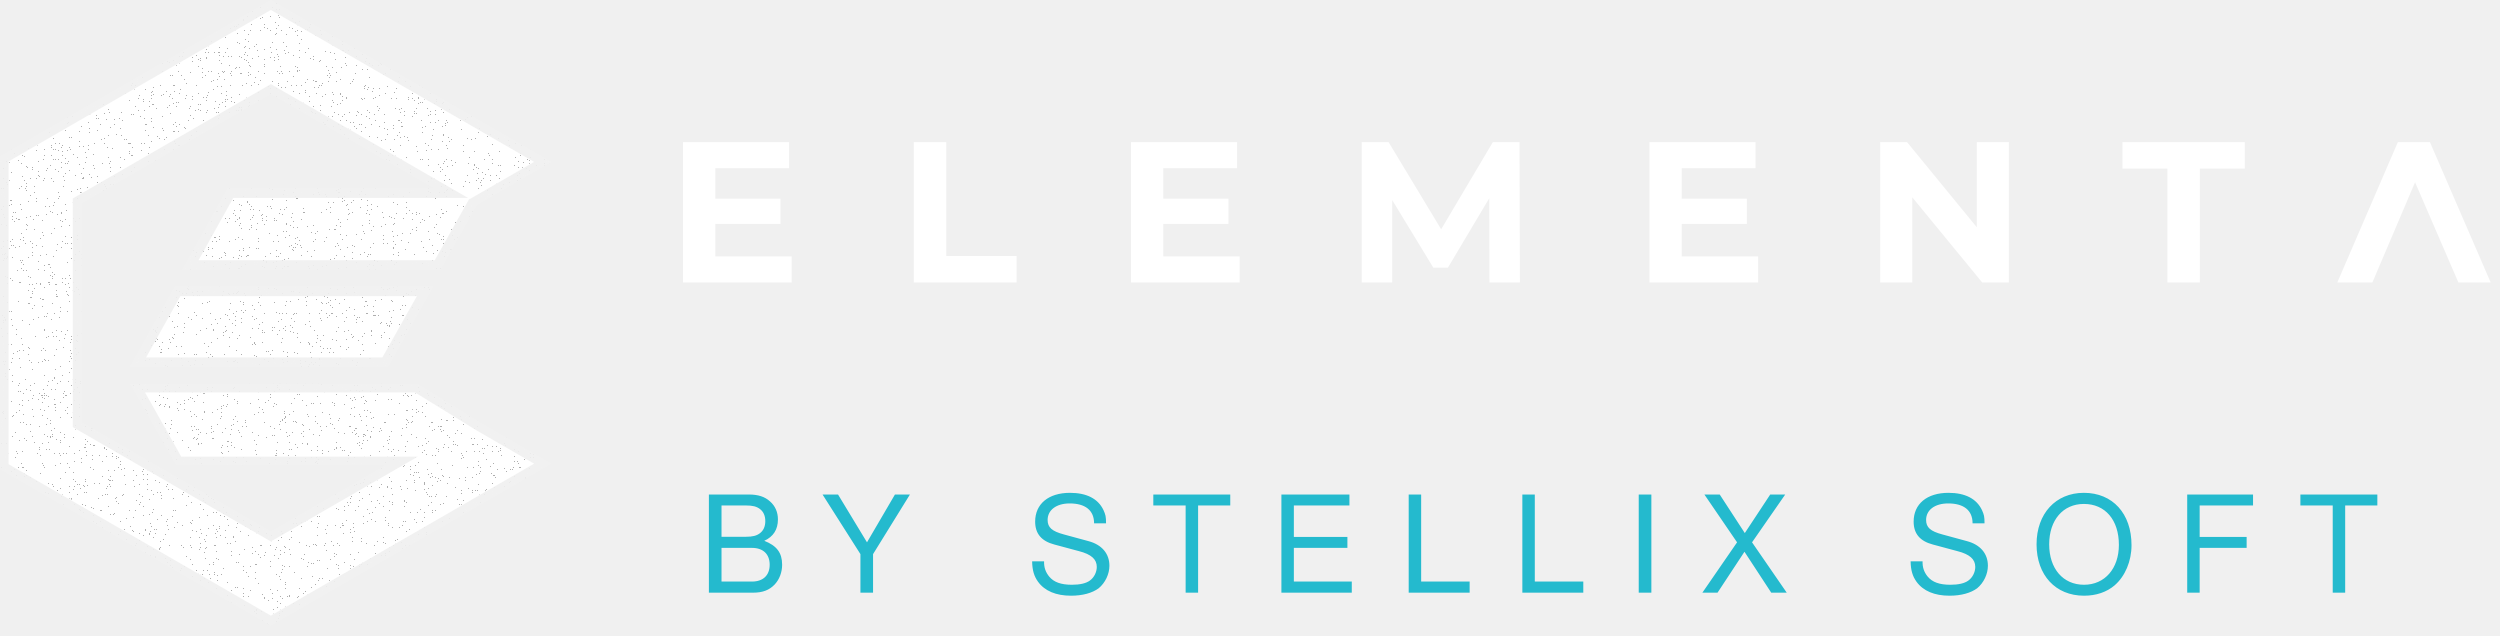
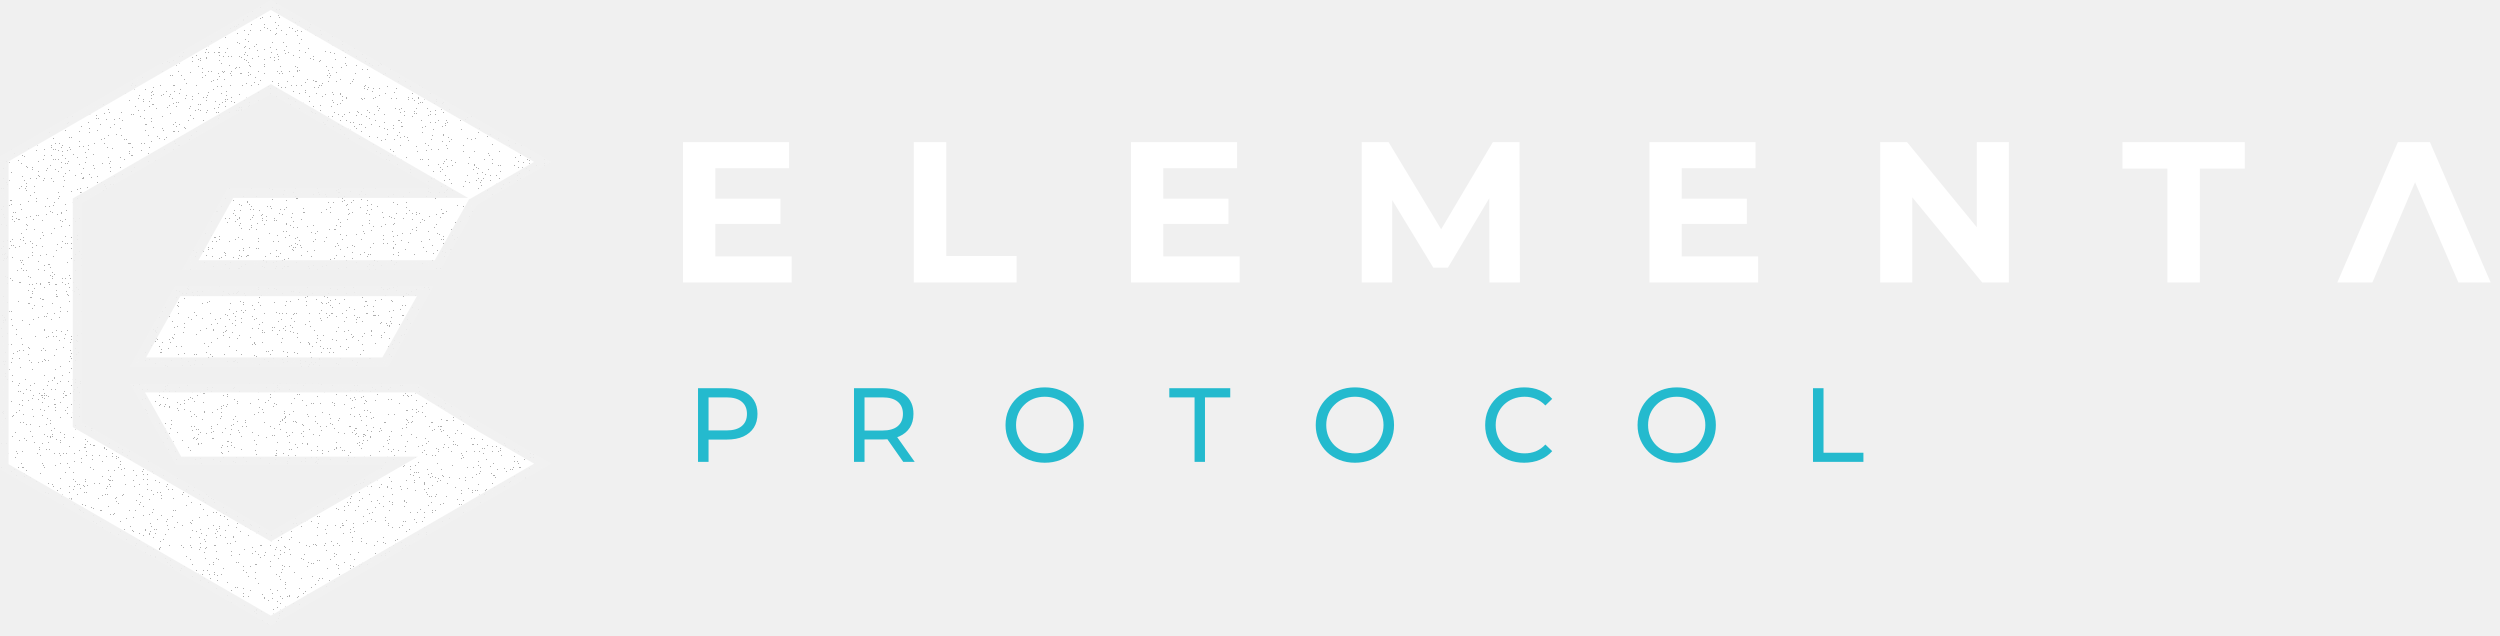
<svg xmlns="http://www.w3.org/2000/svg" width="232" height="59" viewBox="0 0 232 59" fill="none">
  <path d="M49.385 43.027L37.261 50.027L25.137 57.027L0.889 43.027V15.027L13.013 8.027L25.137 1.027L49.385 15.027L43.605 18.364L25.137 7.701L6.669 18.364V39.69L25.137 50.353L39.106 42.288H16.873L13.611 36.508H38.486L44.144 39.997L44.141 39.999L49.385 43.027Z" stroke="white" stroke-width="0.178" />
  <g filter="url(#filter0_n_4779_1093)">
    <path d="M49.385 43.027L37.261 50.027L25.137 57.027L0.889 43.027V15.027L13.013 8.027L25.137 1.027L49.385 15.027L43.605 18.364L25.137 7.701L6.669 18.364V39.69L25.137 50.353L39.106 42.288H16.873L13.611 36.508H38.486L44.144 39.997L44.141 39.999L49.385 43.027Z" fill="white" />
    <path d="M49.385 43.027L37.261 50.027L25.137 57.027L0.889 43.027V15.027L13.013 8.027L25.137 1.027L49.385 15.027L43.605 18.364L25.137 7.701L6.669 18.364V39.69L25.137 50.353L39.106 42.288H16.873L13.611 36.508H38.486L44.144 39.997L44.141 39.999L49.385 43.027Z" fill="white" />
    <path d="M38.687 27.482L35.482 33.173C26.919 33.173 22.118 33.173 13.555 33.173L16.738 27.482H38.687Z" fill="white" />
    <path d="M43.599 18.367L40.348 24.147H18.424L21.647 18.367H43.599Z" fill="white" />
    <path d="M25.36 0.642L49.608 14.642L50.274 15.027L49.608 15.412L43.926 18.692L40.735 24.365L40.608 24.591H17.666L18.036 23.93L21.259 18.151L21.386 17.922H41.951L25.137 8.214L7.114 18.621V39.432L25.137 49.838L37.447 42.732H16.614L16.486 42.506L13.223 36.726L12.849 36.063H38.613L38.72 36.129L44.377 39.619L44.469 39.675L49.608 42.642L50.274 43.027L49.608 43.412L25.36 57.412L25.137 57.541L24.915 57.412L0.667 43.412L0.445 43.284V14.77L0.667 14.642L24.915 0.642L25.137 0.513L25.36 0.642ZM39.447 27.038L39.074 27.7L35.87 33.391L35.742 33.618H12.797L13.168 32.956L16.35 27.265L16.478 27.038H39.447Z" stroke="white" stroke-opacity="0.1" stroke-width="0.889" />
  </g>
  <path d="M222.521 13.19L216.902 26.213H220.158L225.069 14.678H223.153L228.139 26.213H231.135L225.497 13.19H222.521Z" fill="white" />
  <path d="M201.135 26.214V15.646H196.967V13.19H208.316V15.646H204.149V26.214H201.135Z" fill="white" />
  <path d="M174.48 26.214V13.19H176.974L184.657 22.567H183.448V13.19H186.425V26.214H183.95L176.248 16.837H177.457V26.214H174.48Z" fill="white" />
  <path d="M153.069 26.214V13.19H162.911V15.609H156.065V23.795H163.153V26.214H153.069ZM155.841 20.781V18.437H162.111V20.781H155.841Z" fill="white" />
  <path d="M126.368 26.214V13.19H128.861L134.406 22.381H133.085L138.536 13.19H141.01L141.048 26.214H138.22L138.201 17.525H138.722L134.368 24.837H133.01L128.564 17.525H129.196V26.214H126.368Z" fill="white" />
  <path d="M104.957 26.214V13.19H114.799V15.609H107.952V23.795H115.04V26.214H104.957ZM107.729 20.781V18.437H113.999V20.781H107.729Z" fill="white" />
  <path d="M84.798 26.214V13.19H87.812V23.758H94.343V26.214H84.798Z" fill="white" />
  <path d="M63.385 26.214V13.19H73.227V15.609H66.381V23.795H73.469V26.214H63.385ZM66.157 20.781V18.437H72.427V20.781H66.157Z" fill="white" />
-   <text x="64.8" y="55" font-family="Montserrat, 'Helvetica Neue', Helvetica, Arial, sans-serif" font-size="12.5" font-weight="500" letter-spacing="3.6" fill="#24BACE">BY STELLIX SOFT</text>
+   <path d="M64.776 42.864V36.026H67.443C68.042 36.026 68.553 36.121 68.976 36.31C69.399 36.498 69.725 36.772 69.953 37.13C70.181 37.488 70.295 37.915 70.295 38.41C70.295 38.904 70.181 39.331 69.953 39.689C69.725 40.041 69.399 40.314 68.976 40.51C68.553 40.699 68.042 40.793 67.443 40.793H65.313L65.753 40.334V42.864H64.776ZM65.753 40.431L65.313 39.943H67.413C68.038 39.943 68.511 39.81 68.83 39.543C69.155 39.276 69.318 38.898 69.318 38.41C69.318 37.921 69.155 37.544 68.83 37.277C68.511 37.01 68.038 36.876 67.413 36.876H65.313L65.753 36.388V40.431ZM79.251 42.864V36.026H81.918C82.803 36.026 83.5 36.238 84.008 36.661C84.516 37.078 84.77 37.661 84.77 38.41C84.77 38.904 84.656 39.331 84.428 39.689C84.2 40.041 83.874 40.311 83.451 40.5C83.028 40.689 82.516 40.783 81.918 40.783H79.788L80.228 40.334V42.864H79.251ZM83.822 42.864L82.084 40.383H83.129L84.887 42.864H83.822ZM80.228 40.431L79.788 39.953H81.888C82.513 39.953 82.985 39.819 83.305 39.552C83.63 39.279 83.793 38.898 83.793 38.41C83.793 37.921 83.63 37.544 83.305 37.277C82.985 37.01 82.513 36.876 81.888 36.876H79.788L80.228 36.388V40.431ZM96.955 42.942C96.434 42.942 95.949 42.854 95.5 42.678C95.057 42.502 94.673 42.258 94.347 41.946C94.022 41.626 93.768 41.255 93.585 40.832C93.403 40.409 93.312 39.946 93.312 39.445C93.312 38.944 93.403 38.481 93.585 38.058C93.768 37.635 94.022 37.267 94.347 36.954C94.673 36.635 95.057 36.388 95.5 36.212C95.943 36.036 96.428 35.948 96.955 35.948C97.476 35.948 97.955 36.036 98.391 36.212C98.834 36.381 99.218 36.625 99.544 36.944C99.876 37.257 100.13 37.625 100.306 38.048C100.488 38.471 100.579 38.937 100.579 39.445C100.579 39.953 100.488 40.419 100.306 40.842C100.13 41.265 99.876 41.636 99.544 41.955C99.218 42.268 98.834 42.512 98.391 42.688C97.955 42.857 97.476 42.942 96.955 42.942ZM96.955 42.072C97.333 42.072 97.681 42.007 98.001 41.877C98.326 41.747 98.606 41.565 98.841 41.33C99.082 41.089 99.267 40.809 99.397 40.49C99.534 40.171 99.602 39.823 99.602 39.445C99.602 39.067 99.534 38.719 99.397 38.4C99.267 38.081 99.082 37.804 98.841 37.57C98.606 37.329 98.326 37.143 98.001 37.013C97.681 36.883 97.333 36.818 96.955 36.818C96.571 36.818 96.216 36.883 95.891 37.013C95.572 37.143 95.292 37.329 95.051 37.57C94.81 37.804 94.621 38.081 94.484 38.4C94.354 38.719 94.289 39.067 94.289 39.445C94.289 39.823 94.354 40.171 94.484 40.49C94.621 40.809 94.81 41.089 95.051 41.33C95.292 41.565 95.572 41.747 95.891 41.877C96.216 42.007 96.571 42.072 96.955 42.072ZM110.856 42.864V36.876H108.511V36.026H114.167V36.876H111.823V42.864H110.856ZM125.743 42.942C125.222 42.942 124.737 42.854 124.288 42.678C123.845 42.502 123.461 42.258 123.135 41.946C122.809 41.626 122.555 41.255 122.373 40.832C122.191 40.409 122.1 39.946 122.1 39.445C122.1 38.944 122.191 38.481 122.373 38.058C122.555 37.635 122.809 37.267 123.135 36.954C123.461 36.635 123.845 36.388 124.288 36.212C124.73 36.036 125.215 35.948 125.743 35.948C126.264 35.948 126.742 36.036 127.179 36.212C127.622 36.381 128.006 36.625 128.331 36.944C128.663 37.257 128.917 37.625 129.093 38.048C129.276 38.471 129.367 38.937 129.367 39.445C129.367 39.953 129.276 40.419 129.093 40.842C128.917 41.265 128.663 41.636 128.331 41.955C128.006 42.268 127.622 42.512 127.179 42.688C126.742 42.857 126.264 42.942 125.743 42.942ZM125.743 42.072C126.121 42.072 126.469 42.007 126.788 41.877C127.114 41.747 127.394 41.565 127.628 41.33C127.869 41.089 128.055 40.809 128.185 40.49C128.322 40.171 128.39 39.823 128.39 39.445C128.39 39.067 128.322 38.719 128.185 38.4C128.055 38.081 127.869 37.804 127.628 37.57C127.394 37.329 127.114 37.143 126.788 37.013C126.469 36.883 126.121 36.818 125.743 36.818C125.359 36.818 125.004 36.883 124.678 37.013C124.359 37.143 124.079 37.329 123.838 37.57C123.597 37.804 123.408 38.081 123.272 38.4C123.141 38.719 123.076 39.067 123.076 39.445C123.076 39.823 123.141 40.171 123.272 40.49C123.408 40.809 123.597 41.089 123.838 41.33C124.079 41.565 124.359 41.747 124.678 41.877C125.004 42.007 125.359 42.072 125.743 42.072ZM141.438 42.942C140.917 42.942 140.435 42.857 139.992 42.688C139.556 42.512 139.175 42.268 138.85 41.955C138.531 41.636 138.28 41.265 138.097 40.842C137.915 40.419 137.824 39.953 137.824 39.445C137.824 38.937 137.915 38.471 138.097 38.048C138.28 37.625 138.534 37.257 138.859 36.944C139.185 36.625 139.566 36.381 140.002 36.212C140.445 36.036 140.927 35.948 141.448 35.948C141.975 35.948 142.46 36.039 142.903 36.222C143.352 36.398 143.733 36.661 144.046 37.013L143.411 37.628C143.151 37.355 142.858 37.153 142.532 37.023C142.206 36.886 141.858 36.818 141.487 36.818C141.103 36.818 140.745 36.883 140.412 37.013C140.087 37.143 139.804 37.325 139.563 37.56C139.322 37.794 139.133 38.074 138.996 38.4C138.866 38.719 138.801 39.067 138.801 39.445C138.801 39.823 138.866 40.174 138.996 40.5C139.133 40.819 139.322 41.096 139.563 41.33C139.804 41.565 140.087 41.747 140.412 41.877C140.745 42.007 141.103 42.072 141.487 42.072C141.858 42.072 142.206 42.007 142.532 41.877C142.858 41.74 143.151 41.532 143.411 41.252L144.046 41.867C143.733 42.219 143.352 42.486 142.903 42.668C142.46 42.851 141.972 42.942 141.438 42.942ZM155.608 42.942C155.087 42.942 154.602 42.854 154.153 42.678C153.71 42.502 153.326 42.258 153 41.946C152.675 41.626 152.421 41.255 152.238 40.832C152.056 40.409 151.965 39.946 151.965 39.445C151.965 38.944 152.056 38.481 152.238 38.058C152.421 37.635 152.675 37.267 153 36.954C153.326 36.635 153.71 36.388 154.153 36.212C154.596 36.036 155.081 35.948 155.608 35.948C156.129 35.948 156.608 36.036 157.044 36.212C157.487 36.381 157.871 36.625 158.197 36.944C158.529 37.257 158.783 37.625 158.959 38.048C159.141 38.471 159.232 38.937 159.232 39.445C159.232 39.953 159.141 40.419 158.959 40.842C158.783 41.265 158.529 41.636 158.197 41.955C157.871 42.268 157.487 42.512 157.044 42.688C156.608 42.857 156.129 42.942 155.608 42.942ZM155.608 42.072C155.986 42.072 156.334 42.007 156.653 41.877C156.979 41.747 157.259 41.565 157.493 41.33C157.734 41.089 157.92 40.809 158.05 40.49C158.187 40.171 158.255 39.823 158.255 39.445C158.255 39.067 158.187 38.719 158.05 38.4C157.92 38.081 157.734 37.804 157.493 37.57C157.259 37.329 156.979 37.143 156.653 37.013C156.334 36.883 155.986 36.818 155.608 36.818C155.224 36.818 154.869 36.883 154.544 37.013C154.225 37.143 153.945 37.329 153.704 37.57C153.463 37.804 153.274 38.081 153.137 38.4C153.007 38.719 152.942 39.067 152.942 39.445C152.942 39.823 153.007 40.171 153.137 40.49C153.274 40.809 153.463 41.089 153.704 41.33C153.945 41.565 154.225 41.747 154.544 41.877C154.869 42.007 155.224 42.072 155.608 42.072ZM168.246 42.864V36.026H169.223V42.014H172.925V42.864H168.246Z" fill="#24BACE" />
  <defs>
    <filter id="filter0_n_4779_1093" x="0" y="0" width="51.164" height="58.054" filterUnits="userSpaceOnUse" color-interpolation-filters="sRGB">
      <feFlood flood-opacity="0" result="BackgroundImageFix" />
      <feBlend mode="normal" in="SourceGraphic" in2="BackgroundImageFix" result="shape" />
      <feTurbulence type="fractalNoise" baseFrequency="899.643 899.643" stitchTiles="stitch" numOctaves="3" result="noise" seed="0" />
      <feColorMatrix in="noise" type="luminanceToAlpha" result="alphaNoise" />
      <feComponentTransfer in="alphaNoise" result="coloredNoise1">
        <feFuncA type="discrete" tableValues="0 0 0 0 0 0 0 0 0 0 0 0 0 0 0 0 0 0 0 1 1 1 1 1 1 1 1 1 1 1 1 1 0 0 0 0 0 0 0 0 0 0 0 0 0 0 0 0 0 0 0 0 0 0 0 0 0 0 0 0 0 0 0 0 0 0 0 0 0 0 0 0 0 0 0 0 0 0 0 0 0 0 0 0 0 0 0 0 0 0 0 0 0 0 0 0 0 0 0 0 " />
      </feComponentTransfer>
      <feComposite operator="in" in2="shape" in="coloredNoise1" result="noise1Clipped" />
      <feComponentTransfer in="alphaNoise" result="coloredNoise2">
        <feFuncA type="discrete" tableValues="0 0 0 0 0 0 0 0 0 0 0 0 0 0 0 0 0 0 0 0 0 0 0 0 0 0 0 0 0 0 0 0 0 0 0 0 0 0 0 0 0 0 0 0 0 0 0 0 0 0 0 0 0 0 0 0 0 0 0 0 0 0 0 0 0 0 0 0 1 1 1 1 1 1 1 1 1 1 1 1 1 0 0 0 0 0 0 0 0 0 0 0 0 0 0 0 0 0 0 0 " />
      </feComponentTransfer>
      <feComposite operator="in" in2="shape" in="coloredNoise2" result="noise2Clipped" />
      <feFlood flood-color="rgba(255, 255, 255, 0.08)" result="color1Flood" />
      <feComposite operator="in" in2="noise1Clipped" in="color1Flood" result="color1" />
      <feFlood flood-color="rgba(0, 0, 0, 0.32)" result="color2Flood" />
      <feComposite operator="in" in2="noise2Clipped" in="color2Flood" result="color2" />
      <feMerge result="effect1_noise_4779_1093">
        <feMergeNode in="shape" />
        <feMergeNode in="color1" />
        <feMergeNode in="color2" />
      </feMerge>
    </filter>
  </defs>
</svg>
